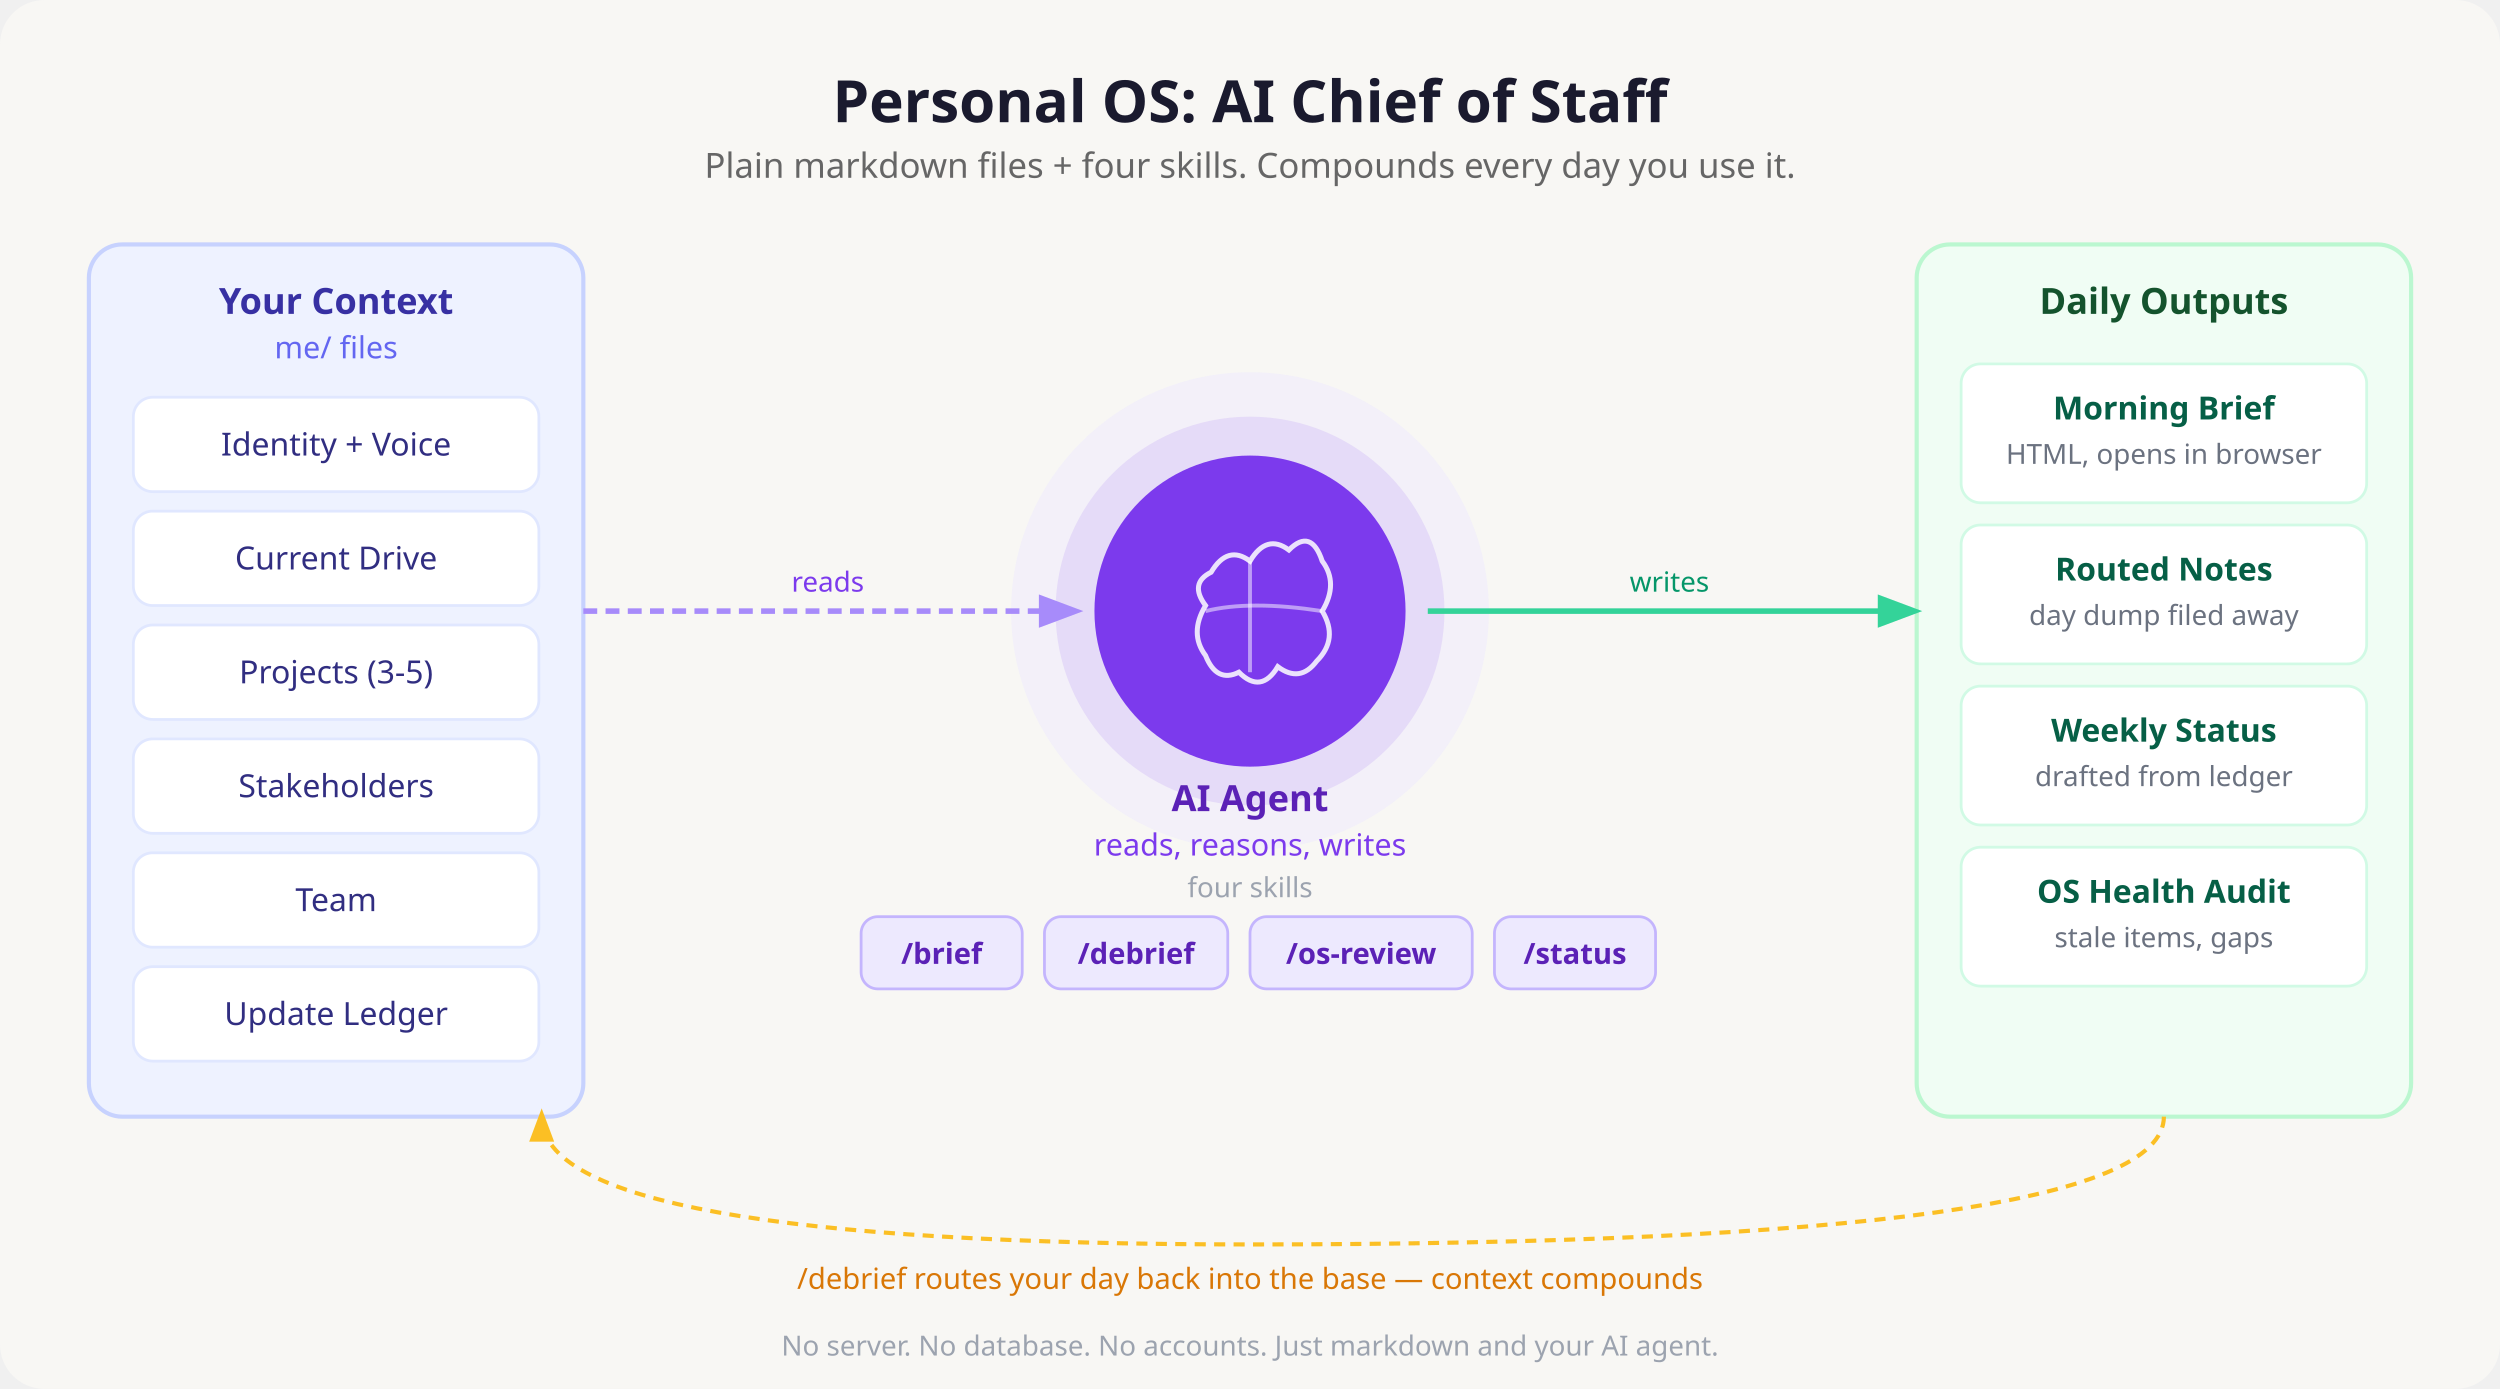
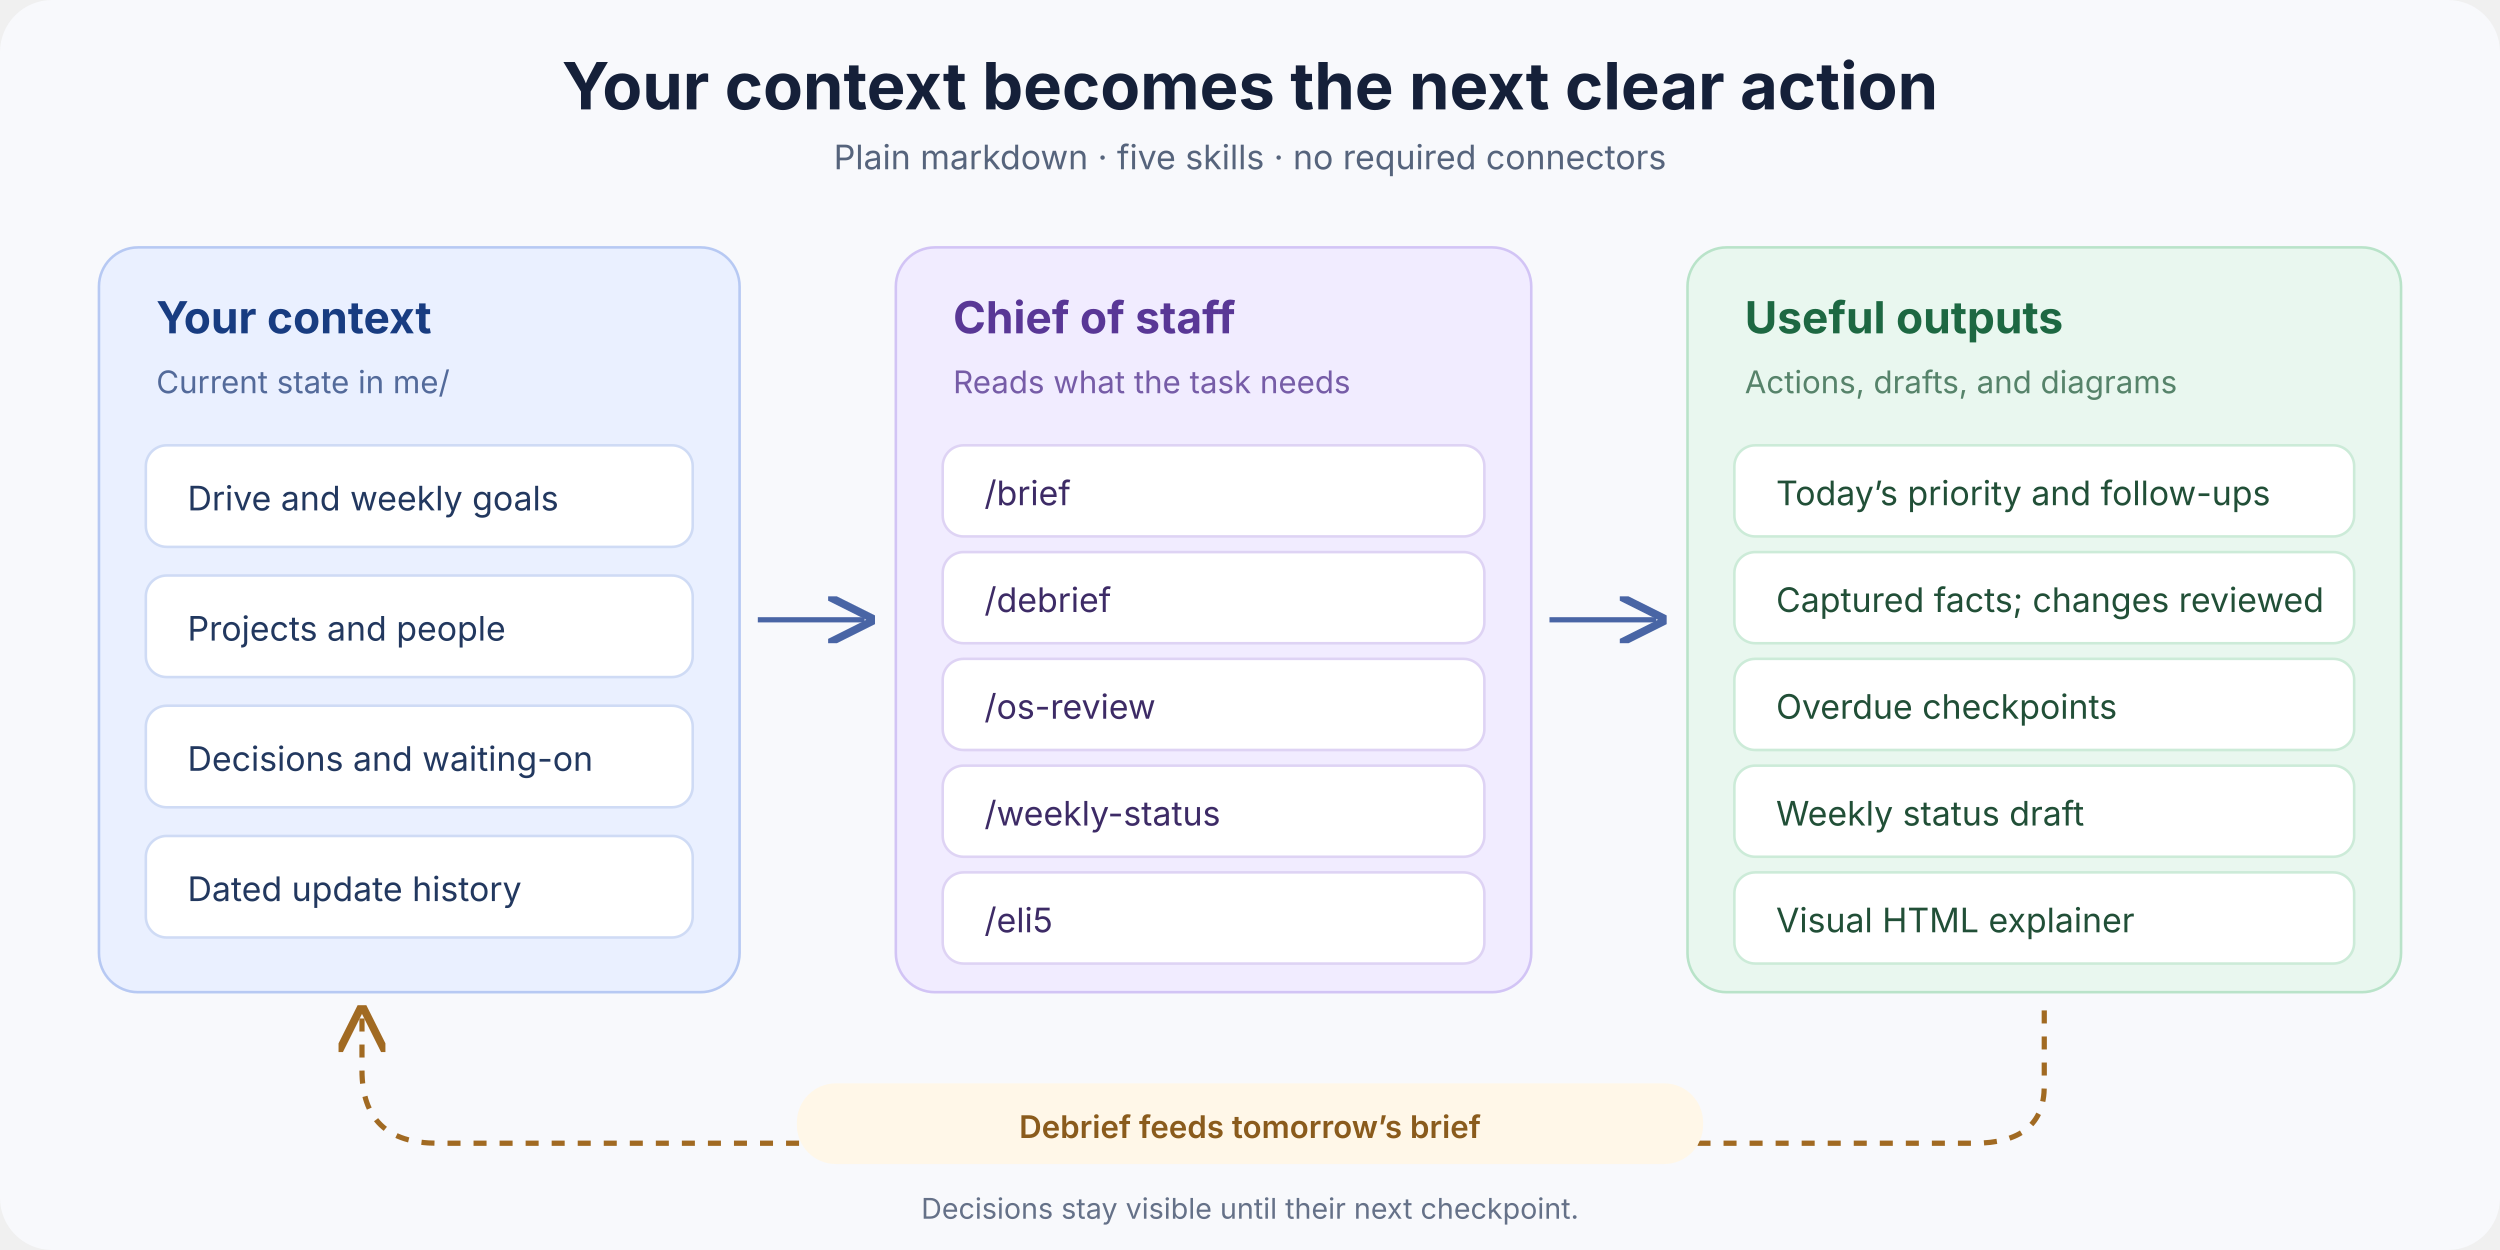
- <svg xmlns="http://www.w3.org/2000/svg" viewBox="0 0 900 500" font-family="'Segoe UI', system-ui, sans-serif">
-   <rect width="900" height="500" rx="16" fill="#f8f7f4" />
-   <text x="450" y="44" text-anchor="middle" font-size="21" font-weight="700" fill="#1a1a2e">Personal OS: AI Chief of Staff</text>
-   <text x="450" y="64" text-anchor="middle" font-size="12.5" fill="#666">Plain markdown files + four skills. Compounds every day you use it.</text>
-   <rect x="32" y="88" width="178" height="314" rx="12" fill="#eef2ff" stroke="#c7d2fe" stroke-width="1.5" />
-   <text x="121" y="113" text-anchor="middle" font-size="13" font-weight="700" fill="#3730a3">Your Context</text>
-   <text x="121" y="129" text-anchor="middle" font-size="11" fill="#6366f1">me/ files</text>
-   <rect x="48" y="143" width="146" height="34" rx="7" fill="#fff" stroke="#e0e7ff" stroke-width="1" />
-   <text x="121" y="164" text-anchor="middle" font-size="11.5" fill="#312e81">Identity + Voice</text>
-   <rect x="48" y="184" width="146" height="34" rx="7" fill="#fff" stroke="#e0e7ff" stroke-width="1" />
-   <text x="121" y="205" text-anchor="middle" font-size="11.5" fill="#312e81">Current Drive</text>
-   <rect x="48" y="225" width="146" height="34" rx="7" fill="#fff" stroke="#e0e7ff" stroke-width="1" />
-   <text x="121" y="246" text-anchor="middle" font-size="11.5" fill="#312e81">Projects (3-5)</text>
-   <rect x="48" y="266" width="146" height="34" rx="7" fill="#fff" stroke="#e0e7ff" stroke-width="1" />
-   <text x="121" y="287" text-anchor="middle" font-size="11.5" fill="#312e81">Stakeholders</text>
-   <rect x="48" y="307" width="146" height="34" rx="7" fill="#fff" stroke="#e0e7ff" stroke-width="1" />
-   <text x="121" y="328" text-anchor="middle" font-size="11.5" fill="#312e81">Team</text>
-   <rect x="48" y="348" width="146" height="34" rx="7" fill="#fff" stroke="#e0e7ff" stroke-width="1" />
-   <text x="121" y="369" text-anchor="middle" font-size="11.5" fill="#312e81">Update Ledger</text>
-   <circle cx="450" cy="220" r="86" fill="#ede9fe" opacity="0.5" />
-   <circle cx="450" cy="220" r="70" fill="#7c3aed" opacity="0.12" />
-   <circle cx="450" cy="220" r="56" fill="#7c3aed" />
-   <path d="M436 206 Q442 196 450 202 Q456 192 464 198 Q472 190 476 202 Q482 210 476 220 Q482 230 474 238 Q468 246 460 240 Q454 250 446 242 Q438 246 434 236 Q428 228 434 218 Q428 210 436 206Z" fill="none" stroke="rgba(255,255,255,0.85)" stroke-width="1.8" />
-   <line x1="450" y1="202" x2="450" y2="242" stroke="rgba(255,255,255,0.5)" stroke-width="1.4" />
-   <path d="M434 220 Q450 216 476 220" fill="none" stroke="rgba(255,255,255,0.5)" stroke-width="1.4" />
-   <text x="450" y="292" text-anchor="middle" font-size="13" font-weight="700" fill="#5b21b6">AI Agent</text>
-   <text x="450" y="308" text-anchor="middle" font-size="11" fill="#7c3aed">reads, reasons, writes</text>
-   <rect x="310" y="330" width="58" height="26" rx="6" fill="#ede9fe" stroke="#c4b5fd" stroke-width="1" />
-   <text x="339" y="347" text-anchor="middle" font-size="10.5" font-weight="600" fill="#5b21b6">/brief</text>
-   <rect x="376" y="330" width="66" height="26" rx="6" fill="#ede9fe" stroke="#c4b5fd" stroke-width="1" />
-   <text x="409" y="347" text-anchor="middle" font-size="10.5" font-weight="600" fill="#5b21b6">/debrief</text>
-   <rect x="450" y="330" width="80" height="26" rx="6" fill="#ede9fe" stroke="#c4b5fd" stroke-width="1" />
-   <text x="490" y="347" text-anchor="middle" font-size="10.5" font-weight="600" fill="#5b21b6">/os-review</text>
-   <rect x="538" y="330" width="58" height="26" rx="6" fill="#ede9fe" stroke="#c4b5fd" stroke-width="1" />
-   <text x="567" y="347" text-anchor="middle" font-size="10.5" font-weight="600" fill="#5b21b6">/status</text>
-   <text x="450" y="323" text-anchor="middle" font-size="10" fill="#9ca3af">four skills</text>
-   <rect x="690" y="88" width="178" height="314" rx="12" fill="#f0fdf4" stroke="#bbf7d0" stroke-width="1.5" />
-   <text x="779" y="113" text-anchor="middle" font-size="13" font-weight="700" fill="#14532d">Daily Outputs</text>
-   <rect x="706" y="131" width="146" height="50" rx="7" fill="#fff" stroke="#d1fae5" stroke-width="1" />
-   <text x="779" y="151" text-anchor="middle" font-size="11.5" font-weight="600" fill="#065f46">Morning Brief</text>
-   <text x="779" y="167" text-anchor="middle" font-size="10" fill="#6b7280">HTML, opens in browser</text>
-   <rect x="706" y="189" width="146" height="50" rx="7" fill="#fff" stroke="#d1fae5" stroke-width="1" />
-   <text x="779" y="209" text-anchor="middle" font-size="11.5" font-weight="600" fill="#065f46">Routed Notes</text>
-   <text x="779" y="225" text-anchor="middle" font-size="10" fill="#6b7280">day dump filed away</text>
-   <rect x="706" y="247" width="146" height="50" rx="7" fill="#fff" stroke="#d1fae5" stroke-width="1" />
-   <text x="779" y="267" text-anchor="middle" font-size="11.5" font-weight="600" fill="#065f46">Weekly Status</text>
-   <text x="779" y="283" text-anchor="middle" font-size="10" fill="#6b7280">drafted from ledger</text>
-   <rect x="706" y="305" width="146" height="50" rx="7" fill="#fff" stroke="#d1fae5" stroke-width="1" />
-   <text x="779" y="325" text-anchor="middle" font-size="11.5" font-weight="600" fill="#065f46">OS Health Audit</text>
-   <text x="779" y="341" text-anchor="middle" font-size="10" fill="#6b7280">stale items, gaps</text>
+ <svg xmlns="http://www.w3.org/2000/svg" viewBox="0 0 960 480" role="img" aria-labelledby="title description" font-family="system-ui, -apple-system, Segoe UI, sans-serif">
  <defs>
-     <marker id="arr-v" markerWidth="8" markerHeight="8" refX="6" refY="3" orient="auto">
-       <path d="M0,0 L0,6 L8,3 z" fill="#a78bfa" />
+     <marker id="arrow" markerWidth="9" markerHeight="9" refX="7" refY="4.5" orient="auto">
+       <path d="M0 0 L9 4.5 L0 9" fill="none" stroke="#4965a5" stroke-width="1.5" />
    </marker>
-     <marker id="arr-g" markerWidth="8" markerHeight="8" refX="6" refY="3" orient="auto">
-       <path d="M0,0 L0,6 L8,3 z" fill="#34d399" />
-     </marker>
-     <marker id="arr-y" markerWidth="8" markerHeight="8" refX="6" refY="3" orient="auto">
-       <path d="M0,0 L0,6 L8,3 z" fill="#fbbf24" />
+     <marker id="loop-arrow" markerWidth="9" markerHeight="9" refX="7" refY="4.5" orient="auto">
+       <path d="M0 0 L9 4.5 L0 9" fill="none" stroke="#a16a22" stroke-width="1.5" />
    </marker>
  </defs>
-   <line x1="210" y1="220" x2="386" y2="220" stroke="#a78bfa" stroke-width="2" stroke-dasharray="5,3" marker-end="url(#arr-v)" />
-   <text x="298" y="213" text-anchor="middle" font-size="10" fill="#7c3aed">reads</text>
-   <line x1="514" y1="220" x2="688" y2="220" stroke="#34d399" stroke-width="2" marker-end="url(#arr-g)" />
-   <text x="601" y="213" text-anchor="middle" font-size="10" fill="#059669">writes</text>
-   <path d="M779 402 Q779 448 450 448 Q195 448 195 402" fill="none" stroke="#fbbf24" stroke-width="1.5" stroke-dasharray="4,3" marker-end="url(#arr-y)" />
-   <text x="450" y="464" text-anchor="middle" font-size="10.5" fill="#d97706">/debrief routes your day back into the base — context compounds</text>
-   <text x="450" y="488" text-anchor="middle" font-size="10" fill="#9ca3af">No server. No database. No accounts. Just markdown and your AI agent.</text>
+   <rect width="960" height="480" rx="20" fill="#f8f9fc" />
+   <text x="480" y="42" text-anchor="middle" font-size="25" font-weight="700" fill="#152039">Your context becomes the next clear action</text>
+   <text x="480" y="65" text-anchor="middle" font-size="13" fill="#56647c">Plain markdown · five skills · no required connectors</text>
+   <rect x="38" y="95" width="246" height="286" rx="15" fill="#eaf0ff" stroke="#b7c9f3" />
+   <text x="60" y="128" font-size="17" font-weight="700" fill="#183c81">Your context</text>
+   <text x="60" y="151" font-size="12" fill="#536a9a">Current state in me/</text>
+   <g fill="#fff" stroke="#cfdbf5">
+     <rect x="56" y="171" width="210" height="39" rx="8" />
+     <rect x="56" y="221" width="210" height="39" rx="8" />
+     <rect x="56" y="271" width="210" height="39" rx="8" />
+     <rect x="56" y="321" width="210" height="39" rx="8" />
+   </g>
+   <g font-size="13" fill="#22385f">
+     <text x="72" y="196">Drive and weekly goals</text>
+     <text x="72" y="246">Projects and people</text>
+     <text x="72" y="296">Decisions and waiting-on</text>
+     <text x="72" y="346">Dated update history</text>
+   </g>
+   <path d="M291 238 H332" stroke="#4965a5" stroke-width="2" marker-end="url(#arrow)" />
+   <rect x="344" y="95" width="244" height="286" rx="15" fill="#f1ecff" stroke="#d2c4f5" />
+   <text x="366" y="128" font-size="17" font-weight="700" fill="#593796">Chief of staff</text>
+   <text x="366" y="151" font-size="12" fill="#765ca7">Reads what the task needs</text>
+   <g fill="#fff" stroke="#ded3f4">
+     <rect x="362" y="171" width="208" height="35" rx="8" />
+     <rect x="362" y="212" width="208" height="35" rx="8" />
+     <rect x="362" y="253" width="208" height="35" rx="8" />
+     <rect x="362" y="294" width="208" height="35" rx="8" />
+     <rect x="362" y="335" width="208" height="35" rx="8" />
+   </g>
+   <g font-size="13" fill="#3d2b66">
+     <text x="378" y="194">/brief</text>
+     <text x="378" y="235">/debrief</text>
+     <text x="378" y="276">/os-review</text>
+     <text x="378" y="317">/weekly-status</text>
+     <text x="378" y="358">/eli5</text>
+   </g>
+   <path d="M595 238 H636" stroke="#4965a5" stroke-width="2" marker-end="url(#arrow)" />
+   <rect x="648" y="95" width="274" height="286" rx="15" fill="#e9f7ef" stroke="#b9e3c9" />
+   <text x="670" y="128" font-size="17" font-weight="700" fill="#1d6842">Useful outputs</text>
+   <text x="670" y="151" font-size="12" fill="#56836a">Actions, drafts, and diagrams</text>
+   <g fill="#fff" stroke="#ccebd8">
+     <rect x="666" y="171" width="238" height="35" rx="8" />
+     <rect x="666" y="212" width="238" height="35" rx="8" />
+     <rect x="666" y="253" width="238" height="35" rx="8" />
+     <rect x="666" y="294" width="238" height="35" rx="8" />
+     <rect x="666" y="335" width="238" height="35" rx="8" />
+   </g>
+   <g font-size="13" fill="#214f37">
+     <text x="682" y="194">Today’s priority and follow-ups</text>
+     <text x="682" y="235">Captured facts; changes reviewed</text>
+     <text x="682" y="276">Overdue checkpoints</text>
+     <text x="682" y="317">Weekly status draft</text>
+     <text x="682" y="358">Visual HTML explainer</text>
+   </g>
+   <path d="M785 388 V417 Q785 439 758 439 H168 Q139 439 139 411 V390" fill="none" stroke="#a16a22" stroke-width="2" stroke-dasharray="5 5" marker-end="url(#loop-arrow)" />
+   <rect x="306" y="416" width="348" height="31" rx="15" fill="#fff7e8" />
+   <text x="480" y="437" text-anchor="middle" font-size="12" font-weight="600" fill="#8a5b1c">Debrief feeds tomorrow’s brief</text>
+   <text x="480" y="468" text-anchor="middle" font-size="11" fill="#657188">Decisions stay visible until their next checkpoint.</text>
</svg>
